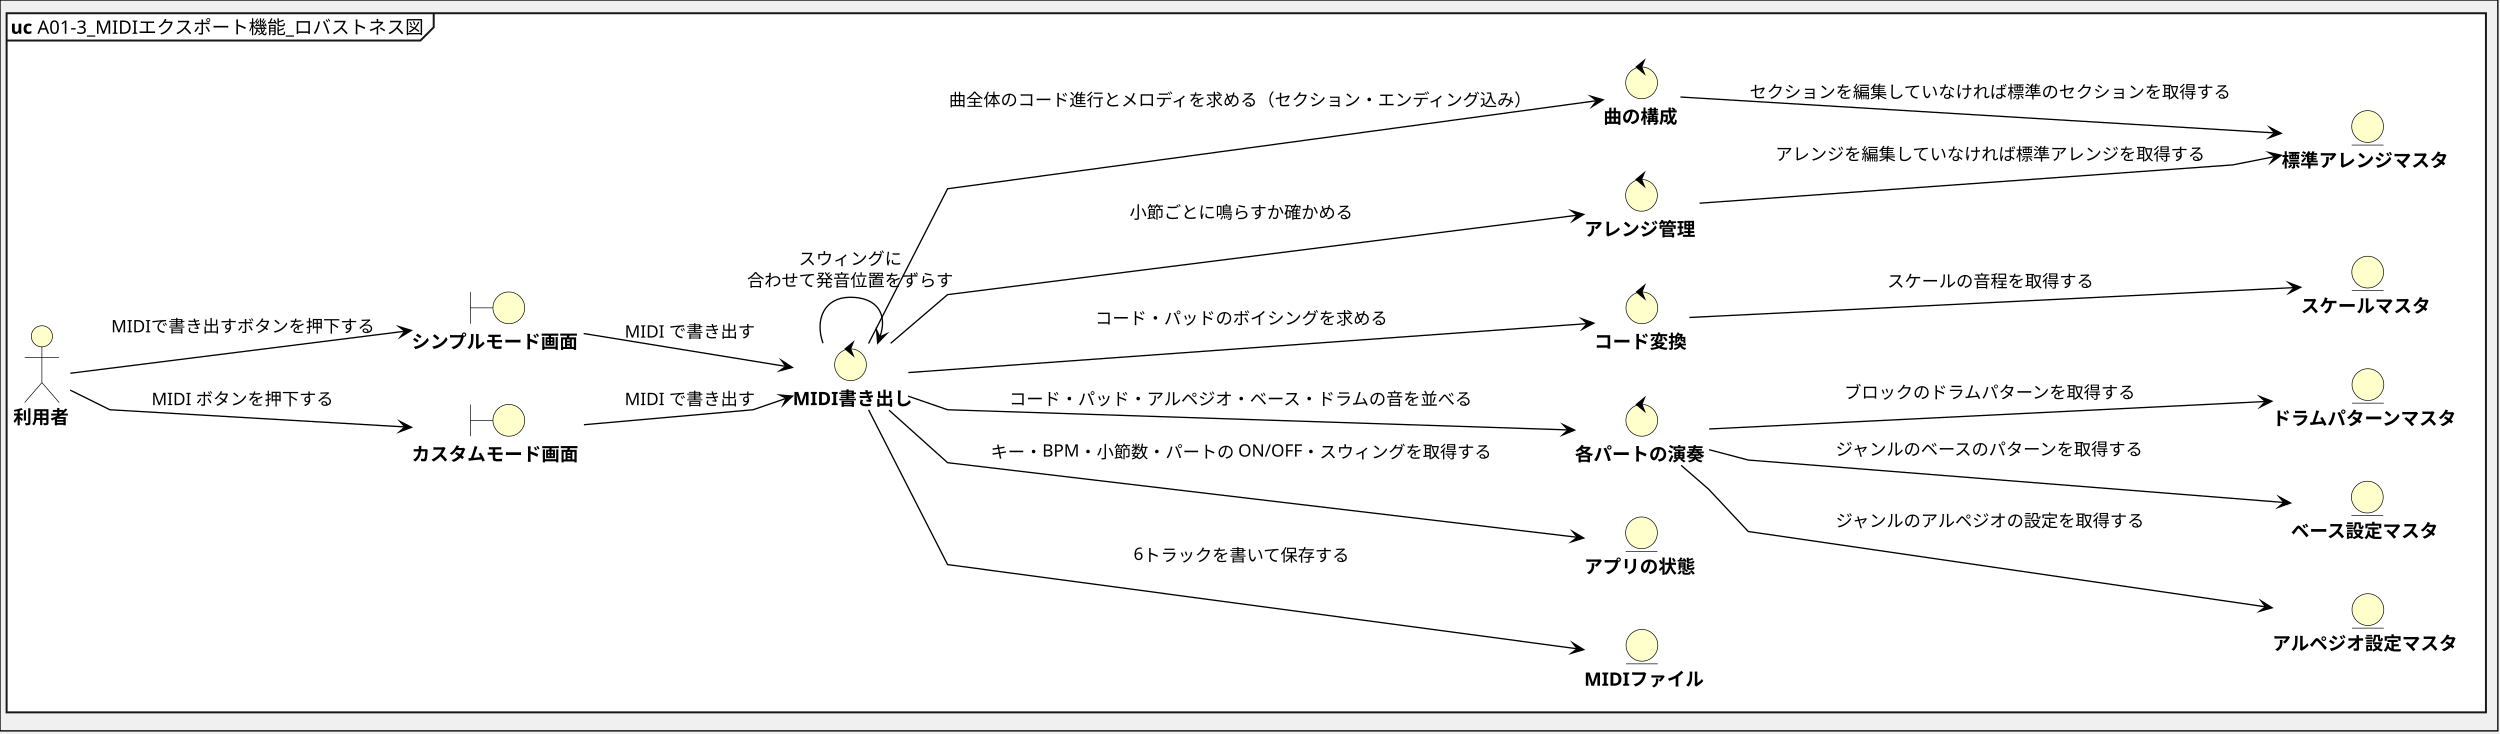
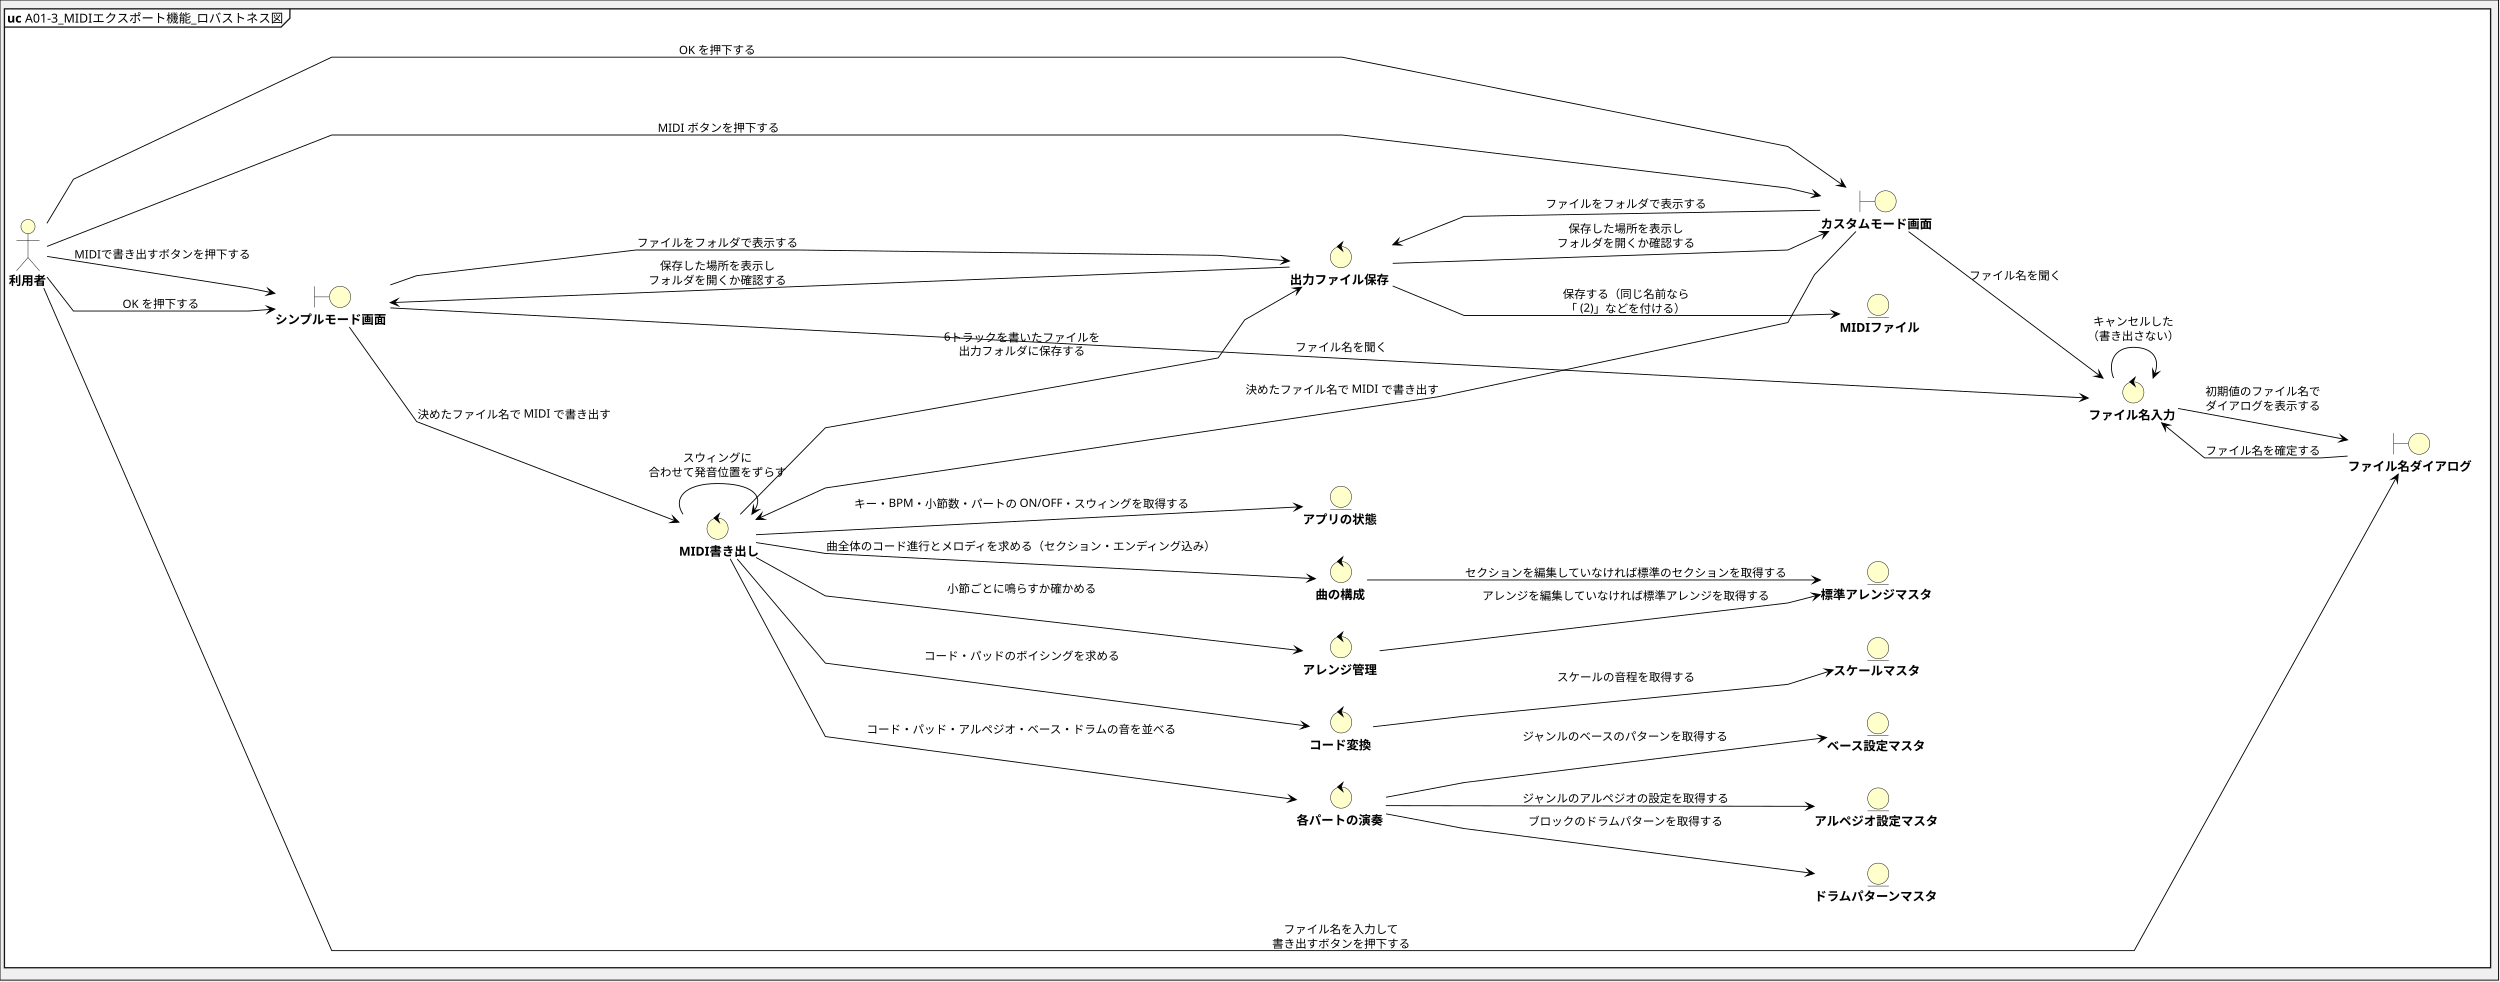
- <svg xmlns="http://www.w3.org/2000/svg" version="1.1" data-diagram-type="DESCRIPTION" style="width:1889px;height:554px;background:#FFFFFF;" width="1889px" height="554px" viewBox="0 0 1889 554" zoomAndPan="magnify" preserveAspectRatio="none" contentStyleType="text/css">
+ <svg xmlns="http://www.w3.org/2000/svg" version="1.1" data-diagram-type="DESCRIPTION" style="width:2826px;height:1109px;background:#FFFFFF;" width="2826px" height="1109px" viewBox="0 0 2826 1109" zoomAndPan="magnify" preserveAspectRatio="none" contentStyleType="text/css">
  <defs />
  <g font-family="sans-serif" lengthAdjust="spacing">
-     <rect x="0" y="0" width="1887.375" height="552.252" fill="none" style="stroke:#000;stroke-width:1;" />
-     <rect x="5" y="10" width="1873.375" height="528.252" fill="#FFF" style="stroke:#181818;stroke-width:1.5;" />
+     <rect x="0" y="0" width="2824.375" height="1107.922" fill="none" style="stroke:#000;stroke-width:1;" />
+     <rect x="5" y="10" width="2810.375" height="1083.922" fill="#FFF" style="stroke:#181818;stroke-width:1.5;" />
    <path d="M327.71,10 L327.71,20.609 L317.71,30.609 L5,30.609" style="stroke:#181818;stroke-width:1.5;" fill="none" />
    <text x="8" y="25.533" fill="#000" font-size="14" textLength="16.338" font-weight="700">uc</text>
    <text x="28.228" y="25.533" fill="#000" font-size="14" textLength="292.482">A01-3_MIDIエクスポート機能_ロバストネス図</text>
    <g class="entity" data-qualified-name="A1" id="ent0001" data-source-line="4">
-       <ellipse cx="31.656" cy="254.109" rx="8" ry="8" fill="#FFC" style="stroke:#000;stroke-width:0.5;" />
-       <path d="M31.656,262.109 L31.656,289.109 M18.656,270.109 L44.656,270.109 M31.656,289.109 L18.656,304.109 M31.656,289.109 L44.656,304.109" style="stroke:#000;stroke-width:0.5;" fill="none" />
-       <text x="10" y="320.143" fill="#000" font-size="14" textLength="43.313" font-weight="700">利用者</text>
+       <ellipse cx="31.656" cy="256.109" rx="8" ry="8" fill="#FFC" style="stroke:#000;stroke-width:0.5;" />
+       <path d="M31.656,264.109 L31.656,291.109 M18.656,272.109 L44.656,272.109 M31.656,291.109 L18.656,306.109 M31.656,291.109 L44.656,306.109" style="stroke:#000;stroke-width:0.5;" fill="none" />
+       <text x="10" y="322.143" fill="#000" font-size="14" textLength="43.313" font-weight="700">利用者</text>
    </g>
    <g class="entity" data-qualified-name="B1" id="ent0002" data-source-line="5">
-       <path d="M355.469,220.609 L355.469,244.609 M355.469,232.609 L372.469,232.609" style="stroke:#000;stroke-width:0.5;" fill="none" />
-       <ellipse cx="384.469" cy="232.609" rx="12" ry="12" fill="#FFC" style="stroke:#000;stroke-width:0.5;" />
-       <text x="311" y="263.143" fill="#000" font-size="14" textLength="129.938" font-weight="700">シンプルモード画面</text>
+       <path d="M355.469,323.609 L355.469,347.609 M355.469,335.609 L372.469,335.609" style="stroke:#000;stroke-width:0.5;" fill="none" />
+       <ellipse cx="384.469" cy="335.609" rx="12" ry="12" fill="#FFC" style="stroke:#000;stroke-width:0.5;" />
+       <text x="311" y="366.143" fill="#000" font-size="14" textLength="129.938" font-weight="700">シンプルモード画面</text>
    </g>
    <g class="entity" data-qualified-name="B2" id="ent0003" data-source-line="6">
-       <path d="M355.469,305.609 L355.469,329.609 M355.469,317.609 L372.469,317.609" style="stroke:#000;stroke-width:0.5;" fill="none" />
-       <ellipse cx="384.469" cy="317.609" rx="12" ry="12" fill="#FFC" style="stroke:#000;stroke-width:0.5;" />
-       <text x="311" y="348.143" fill="#000" font-size="14" textLength="129.938" font-weight="700">カスタムモード画面</text>
-     </g>
-     <g class="entity" data-qualified-name="C1" id="ent0004" data-source-line="7">
-       <ellipse cx="642.651" cy="275.609" rx="12" ry="12" fill="#FFC" style="stroke:#000;stroke-width:0.5;" />
-       <polygon points="638.651,263.609,644.651,258.609,642.651,263.609,644.651,268.609,638.651,263.609" fill="#000" style="stroke:#000;stroke-width:1;stroke-linejoin:miter;stroke-miterlimit:10;" />
-       <text x="599" y="306.143" fill="#000" font-size="14" textLength="87.302" font-weight="700">MIDI書き出し</text>
-     </g>
-     <g class="entity" data-qualified-name="C2" id="ent0005" data-source-line="8">
-       <ellipse cx="1240.375" cy="62.609" rx="12" ry="12" fill="#FFC" style="stroke:#000;stroke-width:0.5;" />
-       <polygon points="1236.375,50.609,1242.375,45.609,1240.375,50.609,1242.375,55.609,1236.375,50.609" fill="#000" style="stroke:#000;stroke-width:1;stroke-linejoin:miter;stroke-miterlimit:10;" />
-       <text x="1211.5" y="93.143" fill="#000" font-size="14" textLength="57.75" font-weight="700">曲の構成</text>
-     </g>
-     <g class="entity" data-qualified-name="C3" id="ent0006" data-source-line="9">
-       <ellipse cx="1240.313" cy="147.609" rx="12" ry="12" fill="#FFC" style="stroke:#000;stroke-width:0.5;" />
-       <polygon points="1236.313,135.609,1242.313,130.609,1240.313,135.609,1242.313,140.609,1236.313,135.609" fill="#000" style="stroke:#000;stroke-width:1;stroke-linejoin:miter;stroke-miterlimit:10;" />
-       <text x="1197" y="178.143" fill="#000" font-size="14" textLength="86.625" font-weight="700">アレンジ管理</text>
-     </g>
-     <g class="entity" data-qualified-name="C4" id="ent0007" data-source-line="10">
-       <ellipse cx="1240.594" cy="232.609" rx="12" ry="12" fill="#FFC" style="stroke:#000;stroke-width:0.5;" />
-       <polygon points="1236.594,220.609,1242.594,215.609,1240.594,220.609,1242.594,225.609,1236.594,220.609" fill="#000" style="stroke:#000;stroke-width:1;stroke-linejoin:miter;stroke-miterlimit:10;" />
-       <text x="1204.5" y="263.143" fill="#000" font-size="14" textLength="72.188" font-weight="700">コード変換</text>
-     </g>
-     <g class="entity" data-qualified-name="C5" id="ent0008" data-source-line="11">
-       <ellipse cx="1240.531" cy="317.609" rx="12" ry="12" fill="#FFC" style="stroke:#000;stroke-width:0.5;" />
-       <polygon points="1236.531,305.609,1242.531,300.609,1240.531,305.609,1242.531,310.609,1236.531,305.609" fill="#000" style="stroke:#000;stroke-width:1;stroke-linejoin:miter;stroke-miterlimit:10;" />
-       <text x="1190" y="348.143" fill="#000" font-size="14" textLength="101.063" font-weight="700">各パートの演奏</text>
-     </g>
-     <g class="entity" data-qualified-name="E1" id="ent0009" data-source-line="12">
-       <ellipse cx="1240.313" cy="402.609" rx="12" ry="12" fill="#FFC" style="stroke:#000;stroke-width:0.5;" />
-       <line x1="1228.313" y1="416.609" x2="1252.313" y2="416.609" style="stroke:#000;stroke-width:0.5;" />
-       <text x="1197" y="433.143" fill="#000" font-size="14" textLength="86.625" font-weight="700">アプリの状態</text>
-     </g>
-     <g class="entity" data-qualified-name="E2" id="ent0010" data-source-line="13">
-       <ellipse cx="1788.969" cy="95.609" rx="12" ry="12" fill="#FFC" style="stroke:#000;stroke-width:0.5;" />
-       <line x1="1776.969" y1="109.609" x2="1800.969" y2="109.609" style="stroke:#000;stroke-width:0.5;" />
-       <text x="1724" y="126.143" fill="#000" font-size="14" textLength="129.938" font-weight="700">標準アレンジマスタ</text>
-     </g>
-     <g class="entity" data-qualified-name="E3" id="ent0011" data-source-line="14">
-       <ellipse cx="1789.031" cy="205.609" rx="12" ry="12" fill="#FFC" style="stroke:#000;stroke-width:0.5;" />
-       <line x1="1777.031" y1="219.609" x2="1801.031" y2="219.609" style="stroke:#000;stroke-width:0.5;" />
-       <text x="1738.5" y="236.143" fill="#000" font-size="14" textLength="101.063" font-weight="700">スケールマスタ</text>
-     </g>
-     <g class="entity" data-qualified-name="E4" id="ent0012" data-source-line="15">
-       <ellipse cx="1789.188" cy="290.609" rx="12" ry="12" fill="#FFC" style="stroke:#000;stroke-width:0.5;" />
-       <line x1="1777.188" y1="304.609" x2="1801.188" y2="304.609" style="stroke:#000;stroke-width:0.5;" />
-       <text x="1717" y="321.143" fill="#000" font-size="14" textLength="144.375" font-weight="700">ドラムパターンマスタ</text>
-     </g>
-     <g class="entity" data-qualified-name="E5" id="ent0013" data-source-line="16">
-       <ellipse cx="1788.75" cy="375.609" rx="12" ry="12" fill="#FFC" style="stroke:#000;stroke-width:0.5;" />
-       <line x1="1776.75" y1="389.609" x2="1800.75" y2="389.609" style="stroke:#000;stroke-width:0.5;" />
-       <text x="1731" y="406.143" fill="#000" font-size="14" textLength="115.5" font-weight="700">ベース設定マスタ</text>
-     </g>
-     <g class="entity" data-qualified-name="E6" id="ent0014" data-source-line="17">
-       <ellipse cx="1789.188" cy="460.609" rx="12" ry="12" fill="#FFC" style="stroke:#000;stroke-width:0.5;" />
-       <line x1="1777.188" y1="474.609" x2="1801.188" y2="474.609" style="stroke:#000;stroke-width:0.5;" />
-       <text x="1717" y="491.143" fill="#000" font-size="14" textLength="144.375" font-weight="700">アルペジオ設定マスタ</text>
-     </g>
-     <g class="entity" data-qualified-name="E7" id="ent0015" data-source-line="18">
-       <ellipse cx="1240.651" cy="487.609" rx="12" ry="12" fill="#FFC" style="stroke:#000;stroke-width:0.5;" />
-       <line x1="1228.651" y1="501.609" x2="1252.651" y2="501.609" style="stroke:#000;stroke-width:0.5;" />
-       <text x="1197" y="518.143" fill="#000" font-size="14" textLength="87.302" font-weight="700">MIDIファイル</text>
-     </g>
-     <g class="link" data-entity-1="ent0001" data-entity-2="ent0002" id="lnk16" data-source-line="20" data-link-type="dependency">
-       <path d="M53.15,282.019 C103.12,275.739 227.249,260.162 305.919,250.282" style="stroke:#000;stroke-width:1;" fill="none" id="A1-to-B1" />
-       <polygon points="310.88,249.659,301.452,246.812,305.919,250.282,302.449,254.75,310.88,249.659" fill="#000" style="stroke:#000;stroke-width:1;stroke-linejoin:miter;stroke-miterlimit:10;" />
-       <text x="84" y="251.104" fill="#000" font-size="13" textLength="196.441">MIDIで書き出すボタンを押下する</text>
-     </g>
-     <g class="link" data-entity-1="ent0001" data-entity-2="ent0003" id="lnk17" data-source-line="21" data-link-type="dependency">
-       <path d="M53.04,294.779 C67.02,301.699 83,309.609 83,309.609 C83,309.609 219.968,317.589 305.928,322.589" style="stroke:#000;stroke-width:1;" fill="none" id="A1-to-B2" />
-       <polygon points="310.92,322.879,302.167,318.364,305.928,322.589,301.703,326.35,310.92,322.879" fill="#000" style="stroke:#000;stroke-width:1;stroke-linejoin:miter;stroke-miterlimit:10;" />
-       <text x="114.5" y="306.104" fill="#000" font-size="13" textLength="135.053">MIDI ボタンを押下する</text>
-     </g>
-     <g class="link" data-entity-1="ent0002" data-entity-2="ent0004" id="lnk18" data-source-line="22" data-link-type="dependency">
-       <path d="M441.03,252.019 C489.95,259.969 551.095,269.918 593.775,276.848" style="stroke:#000;stroke-width:1;" fill="none" id="B1-to-C1" />
-       <polygon points="598.71,277.649,590.467,272.259,593.775,276.848,589.185,280.155,598.71,277.649" fill="#000" style="stroke:#000;stroke-width:1;stroke-linejoin:miter;stroke-miterlimit:10;" />
-       <text x="472" y="255.104" fill="#000" font-size="13" textLength="96.053">MIDI で書き出す</text>
-     </g>
-     <g class="link" data-entity-1="ent0003" data-entity-2="ent0004" id="lnk19" data-source-line="23" data-link-type="dependency">
-       <path d="M441.2,320.929 C497.02,315.979 569,309.609 569,309.609 C569,309.609 578.403,306.369 594.183,300.929" style="stroke:#000;stroke-width:1;" fill="none" id="B2-to-C1" />
-       <polygon points="598.91,299.299,589.098,298.451,594.183,300.929,591.705,306.014,598.91,299.299" fill="#000" style="stroke:#000;stroke-width:1;stroke-linejoin:miter;stroke-miterlimit:10;" />
-       <text x="472" y="306.104" fill="#000" font-size="13" textLength="96.053">MIDI で書き出す</text>
-     </g>
-     <g class="link" data-entity-1="ent0004" data-entity-2="ent0009" id="lnk20" data-source-line="24" data-link-type="dependency">
-       <path d="M671.74,309.929 C692.09,328.179 716,349.609 716,349.609 C716,349.609 1066.665,391.141 1191.695,405.951" style="stroke:#000;stroke-width:1;" fill="none" id="C1-to-E1" />
-       <polygon points="1196.66,406.539,1188.193,401.508,1191.695,405.951,1187.252,409.453,1196.66,406.539" fill="#000" style="stroke:#000;stroke-width:1;stroke-linejoin:miter;stroke-miterlimit:10;" />
-       <text x="748.5" y="346.104" fill="#000" font-size="13" textLength="379.888">キー・BPM・小節数・パートの ON/OFF・スウィングを取得する</text>
-     </g>
-     <g class="link" data-entity-1="ent0004" data-entity-2="ent0005" id="lnk21" data-source-line="25" data-link-type="dependency">
-       <path d="M656.29,259.549 C677.11,218.779 716,142.609 716,142.609 C716,142.609 1097.665,90.841 1206.395,76.101" style="stroke:#000;stroke-width:1;" fill="none" id="C1-to-C2" />
-       <polygon points="1211.35,75.429,1201.894,72.675,1206.395,76.101,1202.969,80.602,1211.35,75.429" fill="#000" style="stroke:#000;stroke-width:1;stroke-linejoin:miter;stroke-miterlimit:10;" />
-       <text x="717" y="80.104" fill="#000" font-size="13" textLength="442">曲全体のコード進行とメロディを求める（セクション・エンディング込み）</text>
-     </g>
-     <g class="link" data-entity-1="ent0005" data-entity-2="ent0010" id="lnk22" data-source-line="26" data-link-type="dependency">
-       <path d="M1269.73,73.309 C1353.88,78.399 1599.529,93.228 1718.699,100.428" style="stroke:#000;stroke-width:1;" fill="none" id="C2-to-E2" />
-       <polygon points="1723.69,100.729,1714.948,96.194,1718.699,100.428,1714.465,104.179,1723.69,100.729" fill="#000" style="stroke:#000;stroke-width:1;stroke-linejoin:miter;stroke-miterlimit:10;" />
-       <text x="1322" y="74.104" fill="#000" font-size="13" textLength="364">セクションを編集していなければ標準のセクションを取得する</text>
-     </g>
-     <g class="link" data-entity-1="ent0004" data-entity-2="ent0006" id="lnk23" data-source-line="27" data-link-type="dependency">
-       <path d="M672.99,259.389 C693.06,242.229 716,222.609 716,222.609 C716,222.609 1066.669,178.395 1191.699,162.635" style="stroke:#000;stroke-width:1;" fill="none" id="C1-to-C3" />
-       <polygon points="1196.66,162.009,1187.23,159.166,1191.699,162.635,1188.231,167.104,1196.66,162.009" fill="#000" style="stroke:#000;stroke-width:1;stroke-linejoin:miter;stroke-miterlimit:10;" />
-       <text x="853.5" y="165.104" fill="#000" font-size="13" textLength="169">小節ごとに鳴らすか確かめる</text>
-     </g>
-     <g class="link" data-entity-1="ent0006" data-entity-2="ent0010" id="lnk24" data-source-line="28" data-link-type="dependency">
-       <path d="M1284.22,153.539 C1395.72,145.529 1687,124.609 1687,124.609 C1687,124.609 1698.925,122.252 1718.845,118.302" style="stroke:#000;stroke-width:1;" fill="none" id="C3-to-E2" />
-       <polygon points="1723.75,117.329,1714.144,115.156,1718.845,118.302,1715.7,123.004,1723.75,117.329" fill="#000" style="stroke:#000;stroke-width:1;stroke-linejoin:miter;stroke-miterlimit:10;" />
-       <text x="1341.5" y="121.104" fill="#000" font-size="13" textLength="325">アレンジを編集していなければ標準アレンジを取得する</text>
-     </g>
-     <g class="link" data-entity-1="ent0004" data-entity-2="ent0007" id="lnk25" data-source-line="29" data-link-type="dependency">
-       <path d="M686.36,281.519 C798.86,273.399 1096.023,251.959 1199.323,244.509" style="stroke:#000;stroke-width:1;" fill="none" id="C1-to-C4" />
-       <polygon points="1204.31,244.149,1195.046,240.807,1199.323,244.509,1195.621,248.786,1204.31,244.149" fill="#000" style="stroke:#000;stroke-width:1;stroke-linejoin:miter;stroke-miterlimit:10;" />
-       <text x="827.5" y="245.104" fill="#000" font-size="13" textLength="221">コード・パッドのボイシングを求める</text>
-     </g>
-     <g class="link" data-entity-1="ent0007" data-entity-2="ent0011" id="lnk26" data-source-line="30" data-link-type="dependency">
-       <path d="M1276.52,239.879 C1370.63,235.229 1624.286,222.696 1733.406,217.306" style="stroke:#000;stroke-width:1;" fill="none" id="C4-to-E3" />
-       <polygon points="1738.4,217.059,1729.214,213.508,1733.406,217.306,1729.608,221.499,1738.4,217.059" fill="#000" style="stroke:#000;stroke-width:1;stroke-linejoin:miter;stroke-miterlimit:10;" />
-       <text x="1426" y="217.104" fill="#000" font-size="13" textLength="156">スケールの音程を取得する</text>
-     </g>
-     <g class="link" data-entity-1="ent0004" data-entity-2="ent0008" id="lnk27" data-source-line="31" data-link-type="dependency">
-       <path d="M686.09,299.299 C701.87,304.739 716,309.609 716,309.609 C716,309.609 1054.103,320.587 1184.783,324.837" style="stroke:#000;stroke-width:1;" fill="none" id="C1-to-C5" />
-       <polygon points="1189.78,324.999,1180.915,320.709,1184.783,324.837,1180.655,328.705,1189.78,324.999" fill="#000" style="stroke:#000;stroke-width:1;stroke-linejoin:miter;stroke-miterlimit:10;" />
-       <text x="762.5" y="306.104" fill="#000" font-size="13" textLength="351">コード・パッド・アルペジオ・ベース・ドラムの音を並べる</text>
-     </g>
-     <g class="link" data-entity-1="ent0008" data-entity-2="ent0012" id="lnk28" data-source-line="32" data-link-type="dependency">
-       <path d="M1291.45,324.139 C1388.81,319.329 1599.266,308.936 1711.646,303.386" style="stroke:#000;stroke-width:1;" fill="none" id="C5-to-E4" />
-       <polygon points="1716.64,303.139,1707.454,299.588,1711.646,303.386,1707.848,307.578,1716.64,303.139" fill="#000" style="stroke:#000;stroke-width:1;stroke-linejoin:miter;stroke-miterlimit:10;" />
-       <text x="1393.5" y="301.104" fill="#000" font-size="13" textLength="221">ブロックのドラムパターンを取得する</text>
-     </g>
-     <g class="link" data-entity-1="ent0008" data-entity-2="ent0013" id="lnk29" data-source-line="33" data-link-type="dependency">
-       <path d="M1291.4,339.789 C1307.37,344.009 1321,347.609 1321,347.609 C1321,347.609 1601.046,369.794 1725.756,379.674" style="stroke:#000;stroke-width:1;" fill="none" id="C5-to-E5" />
-       <polygon points="1730.74,380.069,1722.084,375.371,1725.756,379.674,1721.452,383.346,1730.74,380.069" fill="#000" style="stroke:#000;stroke-width:1;stroke-linejoin:miter;stroke-miterlimit:10;" />
-       <text x="1387" y="344.104" fill="#000" font-size="13" textLength="234">ジャンルのベースのパターンを取得する</text>
-     </g>
-     <g class="link" data-entity-1="ent0008" data-entity-2="ent0014" id="lnk30" data-source-line="34" data-link-type="dependency">
-       <path d="M1270.29,351.619 C1281.18,361.079 1291,369.609 1291,369.609 C1291,369.609 1321,401.609 1321,401.609 C1321,401.609 1581.142,439.489 1711.872,458.529" style="stroke:#000;stroke-width:1;" fill="none" id="C5-to-E6" />
-       <polygon points="1716.82,459.249,1708.49,453.994,1711.872,458.529,1707.337,461.911,1716.82,459.249" fill="#000" style="stroke:#000;stroke-width:1;stroke-linejoin:miter;stroke-miterlimit:10;" />
-       <text x="1387" y="398.104" fill="#000" font-size="13" textLength="234">ジャンルのアルペジオの設定を取得する</text>
-     </g>
-     <g class="link" data-entity-1="ent0004" data-entity-2="ent0004" id="lnk31" data-source-line="35" data-link-type="dependency">
-       <path d="M621.86,259.329 C615.6,241.839 622.48,224.609 642.5,224.609 C662.52,224.609 671.085,237.132 664.825,254.622" style="stroke:#000;stroke-width:1;" fill="none" id="C1-to-C1" />
-       <polygon points="663.14,259.329,669.939,252.204,664.825,254.622,662.407,249.508,663.14,259.329" fill="#000" style="stroke:#000;stroke-width:1;stroke-linejoin:miter;stroke-miterlimit:10;" />
-       <text x="603.5" y="200.104" fill="#000" font-size="13" textLength="78">スウィングに</text>
-       <text x="564.5" y="216.456" fill="#000" font-size="13" textLength="156">合わせて発音位置をずらす</text>
-     </g>
-     <g class="link" data-entity-1="ent0004" data-entity-2="ent0015" id="lnk32" data-source-line="36" data-link-type="dependency">
-       <path d="M656.29,309.669 C677.11,350.439 716,426.609 716,426.609 C716,426.609 1066.674,473.497 1191.704,490.217" style="stroke:#000;stroke-width:1;" fill="none" id="C1-to-E7" />
-       <polygon points="1196.66,490.879,1188.27,485.722,1191.704,490.217,1187.209,493.651,1196.66,490.879" fill="#000" style="stroke:#000;stroke-width:1;stroke-linejoin:miter;stroke-miterlimit:10;" />
-       <text x="856.5" y="423.104" fill="#000" font-size="13" textLength="163.23">6トラックを書いて保存する</text>
+       <path d="M2102.469,215.609 L2102.469,239.609 M2102.469,227.609 L2119.469,227.609" style="stroke:#000;stroke-width:0.5;" fill="none" />
+       <ellipse cx="2131.469" cy="227.609" rx="12" ry="12" fill="#FFC" style="stroke:#000;stroke-width:0.5;" />
+       <text x="2058" y="258.143" fill="#000" font-size="14" textLength="129.938" font-weight="700">カスタムモード画面</text>
+     </g>
+     <g class="entity" data-qualified-name="B3" id="ent0004" data-source-line="7">
+       <path d="M2705.688,489.609 L2705.688,513.609 M2705.688,501.609 L2722.688,501.609" style="stroke:#000;stroke-width:0.5;" fill="none" />
+       <ellipse cx="2734.688" cy="501.609" rx="12" ry="12" fill="#FFC" style="stroke:#000;stroke-width:0.5;" />
+       <text x="2654" y="532.143" fill="#000" font-size="14" textLength="144.375" font-weight="700">ファイル名ダイアログ</text>
+     </g>
+     <g class="entity" data-qualified-name="C6" id="ent0005" data-source-line="8">
+       <ellipse cx="2411.531" cy="443.609" rx="12" ry="12" fill="#FFC" style="stroke:#000;stroke-width:0.5;" />
+       <polygon points="2407.531,431.609,2413.531,426.609,2411.531,431.609,2413.531,436.609,2407.531,431.609" fill="#000" style="stroke:#000;stroke-width:1;stroke-linejoin:miter;stroke-miterlimit:10;" />
+       <text x="2361" y="474.143" fill="#000" font-size="14" textLength="101.063" font-weight="700">ファイル名入力</text>
+     </g>
+     <g class="entity" data-qualified-name="C1" id="ent0006" data-source-line="9">
+       <ellipse cx="811.151" cy="597.609" rx="12" ry="12" fill="#FFC" style="stroke:#000;stroke-width:0.5;" />
+       <polygon points="807.151,585.609,813.151,580.609,811.151,585.609,813.151,590.609,807.151,585.609" fill="#000" style="stroke:#000;stroke-width:1;stroke-linejoin:miter;stroke-miterlimit:10;" />
+       <text x="767.5" y="628.143" fill="#000" font-size="14" textLength="87.302" font-weight="700">MIDI書き出し</text>
+     </g>
+     <g class="entity" data-qualified-name="C2" id="ent0007" data-source-line="10">
+       <ellipse cx="1515.875" cy="646.609" rx="12" ry="12" fill="#FFC" style="stroke:#000;stroke-width:0.5;" />
+       <polygon points="1511.875,634.609,1517.875,629.609,1515.875,634.609,1517.875,639.609,1511.875,634.609" fill="#000" style="stroke:#000;stroke-width:1;stroke-linejoin:miter;stroke-miterlimit:10;" />
+       <text x="1487" y="677.143" fill="#000" font-size="14" textLength="57.75" font-weight="700">曲の構成</text>
+     </g>
+     <g class="entity" data-qualified-name="C3" id="ent0008" data-source-line="11">
+       <ellipse cx="1515.813" cy="731.609" rx="12" ry="12" fill="#FFC" style="stroke:#000;stroke-width:0.5;" />
+       <polygon points="1511.813,719.609,1517.813,714.609,1515.813,719.609,1517.813,724.609,1511.813,719.609" fill="#000" style="stroke:#000;stroke-width:1;stroke-linejoin:miter;stroke-miterlimit:10;" />
+       <text x="1472.5" y="762.143" fill="#000" font-size="14" textLength="86.625" font-weight="700">アレンジ管理</text>
+     </g>
+     <g class="entity" data-qualified-name="C4" id="ent0009" data-source-line="12">
+       <ellipse cx="1516.094" cy="816.609" rx="12" ry="12" fill="#FFC" style="stroke:#000;stroke-width:0.5;" />
+       <polygon points="1512.094,804.609,1518.094,799.609,1516.094,804.609,1518.094,809.609,1512.094,804.609" fill="#000" style="stroke:#000;stroke-width:1;stroke-linejoin:miter;stroke-miterlimit:10;" />
+       <text x="1480" y="847.143" fill="#000" font-size="14" textLength="72.188" font-weight="700">コード変換</text>
+     </g>
+     <g class="entity" data-qualified-name="C5" id="ent0010" data-source-line="13">
+       <ellipse cx="1516.031" cy="901.609" rx="12" ry="12" fill="#FFC" style="stroke:#000;stroke-width:0.5;" />
+       <polygon points="1512.031,889.609,1518.031,884.609,1516.031,889.609,1518.031,894.609,1512.031,889.609" fill="#000" style="stroke:#000;stroke-width:1;stroke-linejoin:miter;stroke-miterlimit:10;" />
+       <text x="1465.5" y="932.143" fill="#000" font-size="14" textLength="101.063" font-weight="700">各パートの演奏</text>
+     </g>
+     <g class="entity" data-qualified-name="C7" id="ent0011" data-source-line="14">
+       <ellipse cx="1515.75" cy="290.609" rx="12" ry="12" fill="#FFC" style="stroke:#000;stroke-width:0.5;" />
+       <polygon points="1511.75,278.609,1517.75,273.609,1515.75,278.609,1517.75,283.609,1511.75,278.609" fill="#000" style="stroke:#000;stroke-width:1;stroke-linejoin:miter;stroke-miterlimit:10;" />
+       <text x="1458" y="321.143" fill="#000" font-size="14" textLength="115.5" font-weight="700">出力ファイル保存</text>
+     </g>
+     <g class="entity" data-qualified-name="E1" id="ent0012" data-source-line="15">
+       <ellipse cx="1515.813" cy="561.609" rx="12" ry="12" fill="#FFC" style="stroke:#000;stroke-width:0.5;" />
+       <line x1="1503.813" y1="575.609" x2="1527.813" y2="575.609" style="stroke:#000;stroke-width:0.5;" />
+       <text x="1472.5" y="592.143" fill="#000" font-size="14" textLength="86.625" font-weight="700">アプリの状態</text>
+     </g>
+     <g class="entity" data-qualified-name="E2" id="ent0013" data-source-line="16">
+       <ellipse cx="2122.969" cy="646.609" rx="12" ry="12" fill="#FFC" style="stroke:#000;stroke-width:0.5;" />
+       <line x1="2110.969" y1="660.609" x2="2134.969" y2="660.609" style="stroke:#000;stroke-width:0.5;" />
+       <text x="2058" y="677.143" fill="#000" font-size="14" textLength="129.938" font-weight="700">標準アレンジマスタ</text>
+     </g>
+     <g class="entity" data-qualified-name="E3" id="ent0014" data-source-line="17">
+       <ellipse cx="2123.031" cy="732.609" rx="12" ry="12" fill="#FFC" style="stroke:#000;stroke-width:0.5;" />
+       <line x1="2111.031" y1="746.609" x2="2135.031" y2="746.609" style="stroke:#000;stroke-width:0.5;" />
+       <text x="2072.5" y="763.143" fill="#000" font-size="14" textLength="101.063" font-weight="700">スケールマスタ</text>
+     </g>
+     <g class="entity" data-qualified-name="E4" id="ent0015" data-source-line="18">
+       <ellipse cx="2123.188" cy="987.609" rx="12" ry="12" fill="#FFC" style="stroke:#000;stroke-width:0.5;" />
+       <line x1="2111.188" y1="1001.609" x2="2135.188" y2="1001.609" style="stroke:#000;stroke-width:0.5;" />
+       <text x="2051" y="1018.143" fill="#000" font-size="14" textLength="144.375" font-weight="700">ドラムパターンマスタ</text>
+     </g>
+     <g class="entity" data-qualified-name="E5" id="ent0016" data-source-line="19">
+       <ellipse cx="2122.75" cy="817.609" rx="12" ry="12" fill="#FFC" style="stroke:#000;stroke-width:0.5;" />
+       <line x1="2110.75" y1="831.609" x2="2134.75" y2="831.609" style="stroke:#000;stroke-width:0.5;" />
+       <text x="2065" y="848.143" fill="#000" font-size="14" textLength="115.5" font-weight="700">ベース設定マスタ</text>
+     </g>
+     <g class="entity" data-qualified-name="E6" id="ent0017" data-source-line="20">
+       <ellipse cx="2123.188" cy="902.609" rx="12" ry="12" fill="#FFC" style="stroke:#000;stroke-width:0.5;" />
+       <line x1="2111.188" y1="916.609" x2="2135.188" y2="916.609" style="stroke:#000;stroke-width:0.5;" />
+       <text x="2051" y="933.143" fill="#000" font-size="14" textLength="144.375" font-weight="700">アルペジオ設定マスタ</text>
+     </g>
+     <g class="entity" data-qualified-name="E7" id="ent0018" data-source-line="21">
+       <ellipse cx="2123.151" cy="344.609" rx="12" ry="12" fill="#FFC" style="stroke:#000;stroke-width:0.5;" />
+       <line x1="2111.151" y1="358.609" x2="2135.151" y2="358.609" style="stroke:#000;stroke-width:0.5;" />
+       <text x="2079.5" y="375.143" fill="#000" font-size="14" textLength="87.302" font-weight="700">MIDIファイル</text>
+     </g>
+     <g class="link" data-entity-1="ent0001" data-entity-2="ent0002" id="lnk19" data-source-line="23" data-link-type="dependency">
+       <path d="M53.26,289.869 C112.98,299.239 281,325.609 281,325.609 C281,325.609 289.319,327.289 305.839,330.629" style="stroke:#000;stroke-width:1;" fill="none" id="A1-to-B1" />
+       <polygon points="310.74,331.619,302.711,325.915,305.839,330.629,301.126,333.757,310.74,331.619" fill="#000" style="stroke:#000;stroke-width:1;stroke-linejoin:miter;stroke-miterlimit:10;" />
+       <text x="84" y="292.104" fill="#000" font-size="13" textLength="196.441">MIDIで書き出すボタンを押下する</text>
+     </g>
+     <g class="link" data-entity-1="ent0001" data-entity-2="ent0002" id="lnk45" data-source-line="49" data-link-type="dependency">
+       <path d="M53.04,313.049 C67.02,331.039 83,351.609 83,351.609 C83,351.609 281,351.609 281,351.609 C281,351.609 289.234,351.001 305.754,349.771" style="stroke:#000;stroke-width:1;" fill="none" id="A1-to-B1-1" />
+       <polygon points="310.74,349.399,301.468,346.079,305.754,349.771,302.062,354.057,310.74,349.399" fill="#000" style="stroke:#000;stroke-width:1;stroke-linejoin:miter;stroke-miterlimit:10;" />
+       <text x="138.5" y="348.104" fill="#000" font-size="13" textLength="87.395">OK を押下する</text>
+     </g>
+     <g class="link" data-entity-1="ent0001" data-entity-2="ent0003" id="lnk20" data-source-line="24" data-link-type="dependency">
+       <path d="M53.15,278.529 C127.2,249.559 375,152.609 375,152.609 C375,152.609 375,152.609 1517,152.609 C1517,152.609 2021,212.609 2021,212.609 C2021,212.609 2032.965,215.454 2052.885,220.184" style="stroke:#000;stroke-width:1;" fill="none" id="A1-to-B2" />
+       <polygon points="2057.75,221.339,2049.918,215.368,2052.885,220.184,2048.069,223.152,2057.75,221.339" fill="#000" style="stroke:#000;stroke-width:1;stroke-linejoin:miter;stroke-miterlimit:10;" />
+       <text x="743.5" y="149.104" fill="#000" font-size="13" textLength="135.053">MIDI ボタンを押下する</text>
+     </g>
+     <g class="link" data-entity-1="ent0001" data-entity-2="ent0003" id="lnk46" data-source-line="50" data-link-type="dependency">
+       <path d="M53.04,252.439 C67.02,229.189 83,202.609 83,202.609 C83,202.609 375,64.609 375,64.609 C375,64.609 375,64.609 1517,64.609 C1517,64.609 2021,165.609 2021,165.609 C2021,165.609 2053.219,188.264 2082.299,208.704" style="stroke:#000;stroke-width:1;" fill="none" id="A1-to-B2-1" />
+       <polygon points="2086.39,211.579,2081.327,203.131,2082.299,208.704,2076.727,209.676,2086.39,211.579" fill="#000" style="stroke:#000;stroke-width:1;stroke-linejoin:miter;stroke-miterlimit:10;" />
+       <text x="767.5" y="61.104" fill="#000" font-size="13" textLength="87.395">OK を押下する</text>
+     </g>
+     <g class="link" data-entity-1="ent0002" data-entity-2="ent0005" id="lnk21" data-source-line="25" data-link-type="dependency">
+       <path d="M441.26,348.029 C457.78,348.909 471,349.609 471,349.609 C471,349.609 2052.037,433.574 2355.617,449.694" style="stroke:#000;stroke-width:1;" fill="none" id="B1-to-C6" />
+       <polygon points="2360.61,449.959,2351.835,445.488,2355.617,449.694,2351.411,453.477,2360.61,449.959" fill="#000" style="stroke:#000;stroke-width:1;stroke-linejoin:miter;stroke-miterlimit:10;" />
+       <text x="1464" y="397.104" fill="#000" font-size="13" textLength="104">ファイル名を聞く</text>
+     </g>
+     <g class="link" data-entity-1="ent0003" data-entity-2="ent0005" id="lnk22" data-source-line="26" data-link-type="dependency">
+       <path d="M2157.43,261.809 C2212.63,303.429 2318.228,383.039 2373.298,424.559" style="stroke:#000;stroke-width:1;" fill="none" id="B2-to-C6" />
+       <polygon points="2377.29,427.569,2372.512,418.957,2373.298,424.559,2367.696,425.345,2377.29,427.569" fill="#000" style="stroke:#000;stroke-width:1;stroke-linejoin:miter;stroke-miterlimit:10;" />
+       <text x="2226" y="316.104" fill="#000" font-size="13" textLength="104">ファイル名を聞く</text>
+     </g>
+     <g class="link" data-entity-1="ent0005" data-entity-2="ent0004" id="lnk23" data-source-line="27" data-link-type="dependency">
+       <path d="M2462.09,461.749 C2524.6,473.279 2624,491.609 2624,491.609 C2624,491.609 2632.126,493.134 2648.846,496.284" style="stroke:#000;stroke-width:1;" fill="none" id="C6-to-B3" />
+       <polygon points="2653.76,497.209,2645.656,491.612,2648.846,496.284,2644.175,499.474,2653.76,497.209" fill="#000" style="stroke:#000;stroke-width:1;stroke-linejoin:miter;stroke-miterlimit:10;" />
+       <text x="2493" y="447.104" fill="#000" font-size="13" textLength="130">初期値のファイル名で</text>
+       <text x="2493" y="463.456" fill="#000" font-size="13" textLength="130">ダイアログを表示する</text>
+     </g>
+     <g class="link" data-entity-1="ent0004" data-entity-2="ent0005" id="lnk25" data-source-line="29" data-link-type="dependency">
+       <path d="M2653.76,515.549 C2637.04,516.709 2624,517.609 2624,517.609 C2624,517.609 2492,517.609 2492,517.609 C2492,517.609 2469.661,499.343 2447.331,481.093" style="stroke:#000;stroke-width:1;" fill="none" id="B3-to-C6" />
+       <polygon points="2443.46,477.929,2447.897,486.722,2447.331,481.093,2452.96,480.528,2443.46,477.929" fill="#000" style="stroke:#000;stroke-width:1;stroke-linejoin:miter;stroke-miterlimit:10;" />
+       <text x="2493" y="514.104" fill="#000" font-size="13" textLength="130">ファイル名を確定する</text>
+     </g>
+     <g class="link" data-entity-1="ent0001" data-entity-2="ent0004" id="lnk24" data-source-line="28" data-link-type="dependency">
+       <path d="M49.48,325.689 C118.59,484.689 375,1074.609 375,1074.609 C375,1074.609 375,1074.609 2412.5,1074.609 C2412.5,1074.609 2647.737,650.053 2708.547,540.313" style="stroke:#000;stroke-width:1;" fill="none" id="A1-to-B3" />
+       <polygon points="2710.97,535.939,2703.109,541.873,2708.547,540.313,2710.107,545.75,2710.97,535.939" fill="#000" style="stroke:#000;stroke-width:1;stroke-linejoin:miter;stroke-miterlimit:10;" />
+       <text x="1451" y="1055.104" fill="#000" font-size="13" textLength="130">ファイル名を入力して</text>
+       <text x="1438" y="1071.456" fill="#000" font-size="13" textLength="156">書き出すボタンを押下する</text>
+     </g>
+     <g class="link" data-entity-1="ent0005" data-entity-2="ent0005" id="lnk26" data-source-line="30" data-link-type="dependency">
+       <path d="M2389.17,427.329 C2382.4,409.839 2389.84,392.609 2411.5,392.609 C2433.16,392.609 2442.405,405.177 2435.635,422.667" style="stroke:#000;stroke-width:1;" fill="none" id="C6-to-C6" />
+       <polygon points="2433.83,427.329,2440.809,420.38,2435.635,422.667,2433.349,417.492,2433.83,427.329" fill="#000" style="stroke:#000;stroke-width:1;stroke-linejoin:miter;stroke-miterlimit:10;" />
+       <text x="2366" y="368.104" fill="#000" font-size="13" textLength="91">キャンセルした</text>
+       <text x="2359.5" y="384.456" fill="#000" font-size="13" textLength="104">（書き出さない）</text>
+     </g>
+     <g class="link" data-entity-1="ent0002" data-entity-2="ent0006" id="lnk27" data-source-line="31" data-link-type="dependency">
+       <path d="M394.9,369.749 C422.18,408.049 471,476.609 471,476.609 C471,476.609 671.692,553.569 762.742,588.489" style="stroke:#000;stroke-width:1;" fill="none" id="B1-to-C1" />
+       <polygon points="767.41,590.279,760.439,583.322,762.742,588.489,757.574,590.791,767.41,590.279" fill="#000" style="stroke:#000;stroke-width:1;stroke-linejoin:miter;stroke-miterlimit:10;" />
+       <text x="472" y="473.104" fill="#000" font-size="13" textLength="216.665">決めたファイル名で MIDI で書き出す</text>
+     </g>
+     <g class="link" data-entity-1="ent0003" data-entity-2="ent0006" id="lnk28" data-source-line="32" data-link-type="dependency">
+       <path d="M2097.96,261.659 C2077.36,283.129 2051,310.609 2051,310.609 C2051,310.609 2021,364.609 2021,364.609 C2021,364.609 1625,448.609 1625,448.609 C1625,448.609 933,551.609 933,551.609 C933,551.609 894.052,569.31 859.212,585.15" style="stroke:#000;stroke-width:1;" fill="none" id="B2-to-C1" />
+       <polygon points="854.66,587.219,864.509,587.136,859.212,585.15,861.197,579.853,854.66,587.219" fill="#000" style="stroke:#000;stroke-width:1;stroke-linejoin:miter;stroke-miterlimit:10;" />
+       <text x="1408" y="445.104" fill="#000" font-size="13" textLength="216.665">決めたファイル名で MIDI で書き出す</text>
+     </g>
+     <g class="link" data-entity-1="ent0006" data-entity-2="ent0012" id="lnk29" data-source-line="33" data-link-type="dependency">
+       <path d="M854.65,604.429 C980.04,597.999 1341.527,579.495 1467.157,573.055" style="stroke:#000;stroke-width:1;" fill="none" id="C1-to-E1" />
+       <polygon points="1472.15,572.799,1462.957,569.265,1467.157,573.055,1463.367,577.255,1472.15,572.799" fill="#000" style="stroke:#000;stroke-width:1;stroke-linejoin:miter;stroke-miterlimit:10;" />
+       <text x="965.5" y="574.104" fill="#000" font-size="13" textLength="379.888">キー・BPM・小節数・パートの ON/OFF・スウィングを取得する</text>
+     </g>
+     <g class="link" data-entity-1="ent0006" data-entity-2="ent0007" id="lnk30" data-source-line="34" data-link-type="dependency">
+       <path d="M854.66,613.309 C889.5,618.779 933,625.609 933,625.609 C933,625.609 1365.677,647.912 1481.937,653.902" style="stroke:#000;stroke-width:1;" fill="none" id="C1-to-C2" />
+       <polygon points="1486.93,654.159,1478.148,649.702,1481.937,653.902,1477.736,657.691,1486.93,654.159" fill="#000" style="stroke:#000;stroke-width:1;stroke-linejoin:miter;stroke-miterlimit:10;" />
+       <text x="934" y="622.104" fill="#000" font-size="13" textLength="442">曲全体のコード進行とメロディを求める（セクション・エンディング込み）</text>
+     </g>
+     <g class="link" data-entity-1="ent0007" data-entity-2="ent0013" id="lnk31" data-source-line="35" data-link-type="dependency">
+       <path d="M1545.37,655.609 C1637.18,655.609 1922.78,655.609 2052.91,655.609" style="stroke:#000;stroke-width:1;" fill="none" id="C2-to-E2" />
+       <polygon points="2057.91,655.609,2048.91,651.609,2052.91,655.609,2048.91,659.609,2057.91,655.609" fill="#000" style="stroke:#000;stroke-width:1;stroke-linejoin:miter;stroke-miterlimit:10;" />
+       <text x="1656" y="652.104" fill="#000" font-size="13" textLength="364">セクションを編集していなければ標準のセクションを取得する</text>
+     </g>
+     <g class="link" data-entity-1="ent0006" data-entity-2="ent0008" id="lnk32" data-source-line="36" data-link-type="dependency">
+       <path d="M854.66,630.229 C889.5,649.519 933,673.609 933,673.609 C933,673.609 1332.833,719.638 1467.233,735.108" style="stroke:#000;stroke-width:1;" fill="none" id="C1-to-C3" />
+       <polygon points="1472.2,735.679,1463.716,730.676,1467.233,735.108,1462.802,738.624,1472.2,735.679" fill="#000" style="stroke:#000;stroke-width:1;stroke-linejoin:miter;stroke-miterlimit:10;" />
+       <text x="1070.5" y="670.104" fill="#000" font-size="13" textLength="169">小節ごとに鳴らすか確かめる</text>
+     </g>
+     <g class="link" data-entity-1="ent0008" data-entity-2="ent0013" id="lnk33" data-source-line="37" data-link-type="dependency">
+       <path d="M1559.54,735.629 C1681.04,721.409 2021,681.609 2021,681.609 C2021,681.609 2032.988,678.526 2052.908,673.396" style="stroke:#000;stroke-width:1;" fill="none" id="C3-to-E2" />
+       <polygon points="2057.75,672.149,2048.037,670.52,2052.908,673.396,2050.032,678.268,2057.75,672.149" fill="#000" style="stroke:#000;stroke-width:1;stroke-linejoin:miter;stroke-miterlimit:10;" />
+       <text x="1675.5" y="678.104" fill="#000" font-size="13" textLength="325">アレンジを編集していなければ標準アレンジを取得する</text>
+     </g>
+     <g class="link" data-entity-1="ent0006" data-entity-2="ent0009" id="lnk34" data-source-line="38" data-link-type="dependency">
+       <path d="M833.35,631.849 C868.09,672.899 933,749.609 933,749.609 C933,749.609 1349.112,803.952 1474.942,820.382" style="stroke:#000;stroke-width:1;" fill="none" id="C1-to-C4" />
+       <polygon points="1479.9,821.029,1471.494,815.898,1474.942,820.382,1470.458,823.83,1479.9,821.029" fill="#000" style="stroke:#000;stroke-width:1;stroke-linejoin:miter;stroke-miterlimit:10;" />
+       <text x="1044.5" y="746.104" fill="#000" font-size="13" textLength="221">コード・パッドのボイシングを求める</text>
+     </g>
+     <g class="link" data-entity-1="ent0009" data-entity-2="ent0014" id="lnk35" data-source-line="39" data-link-type="dependency">
+       <path d="M1552.18,821.529 C1593.07,816.789 1655,809.609 1655,809.609 C1655,809.609 2021,773.609 2021,773.609 C2021,773.609 2042.083,766.929 2067.623,758.839" style="stroke:#000;stroke-width:1;" fill="none" id="C4-to-E3" />
+       <polygon points="2072.39,757.329,2062.602,756.234,2067.623,758.839,2065.018,763.86,2072.39,757.329" fill="#000" style="stroke:#000;stroke-width:1;stroke-linejoin:miter;stroke-miterlimit:10;" />
+       <text x="1760" y="770.104" fill="#000" font-size="13" textLength="156">スケールの音程を取得する</text>
+     </g>
+     <g class="link" data-entity-1="ent0006" data-entity-2="ent0010" id="lnk36" data-source-line="40" data-link-type="dependency">
+       <path d="M825.41,631.659 C856.92,690.499 933,832.609 933,832.609 C933,832.609 1319.684,884.435 1460.424,903.295" style="stroke:#000;stroke-width:1;" fill="none" id="C1-to-C5" />
+       <polygon points="1465.38,903.959,1456.991,898.799,1460.424,903.295,1455.928,906.729,1465.38,903.959" fill="#000" style="stroke:#000;stroke-width:1;stroke-linejoin:miter;stroke-miterlimit:10;" />
+       <text x="979.5" y="829.104" fill="#000" font-size="13" textLength="351">コード・パッド・アルペジオ・ベース・ドラムの音を並べる</text>
+     </g>
+     <g class="link" data-entity-1="ent0010" data-entity-2="ent0015" id="lnk37" data-source-line="41" data-link-type="dependency">
+       <path d="M1566.82,919.999 C1606.35,927.439 1655,936.609 1655,936.609 C1655,936.609 1915.131,970.032 2045.861,986.822" style="stroke:#000;stroke-width:1;" fill="none" id="C5-to-E4" />
+       <polygon points="2050.82,987.459,2042.403,982.345,2045.861,986.822,2041.384,990.28,2050.82,987.459" fill="#000" style="stroke:#000;stroke-width:1;stroke-linejoin:miter;stroke-miterlimit:10;" />
+       <text x="1727.5" y="933.104" fill="#000" font-size="13" textLength="221">ブロックのドラムパターンを取得する</text>
+     </g>
+     <g class="link" data-entity-1="ent0010" data-entity-2="ent0016" id="lnk38" data-source-line="42" data-link-type="dependency">
+       <path d="M1566.82,901.219 C1606.35,893.779 1655,884.609 1655,884.609 C1655,884.609 1935.068,849.826 2059.778,834.336" style="stroke:#000;stroke-width:1;" fill="none" id="C5-to-E5" />
+       <polygon points="2064.74,833.719,2055.316,830.859,2059.778,834.336,2056.302,838.798,2064.74,833.719" fill="#000" style="stroke:#000;stroke-width:1;stroke-linejoin:miter;stroke-miterlimit:10;" />
+       <text x="1721" y="837.104" fill="#000" font-size="13" textLength="234">ジャンルのベースのパターンを取得する</text>
+     </g>
+     <g class="link" data-entity-1="ent0010" data-entity-2="ent0017" id="lnk39" data-source-line="43" data-link-type="dependency">
+       <path d="M1566.51,910.689 C1673.47,910.869 1921.46,911.281 2045.68,911.481" style="stroke:#000;stroke-width:1;" fill="none" id="C5-to-E6" />
+       <polygon points="2050.68,911.489,2041.686,907.475,2045.68,911.481,2041.674,915.475,2050.68,911.489" fill="#000" style="stroke:#000;stroke-width:1;stroke-linejoin:miter;stroke-miterlimit:10;" />
+       <text x="1721" y="907.104" fill="#000" font-size="13" textLength="234">ジャンルのアルペジオの設定を取得する</text>
+     </g>
+     <g class="link" data-entity-1="ent0006" data-entity-2="ent0006" id="lnk40" data-source-line="44" data-link-type="dependency">
+       <path d="M772.09,581.329 C760.29,563.839 773.27,546.609 811,546.609 C848.73,546.609 864.506,559.694 852.706,577.184" style="stroke:#000;stroke-width:1;" fill="none" id="C1-to-C1" />
+       <polygon points="849.91,581.329,858.259,576.106,852.706,577.184,851.628,571.631,849.91,581.329" fill="#000" style="stroke:#000;stroke-width:1;stroke-linejoin:miter;stroke-miterlimit:10;" />
+       <text x="772" y="522.104" fill="#000" font-size="13" textLength="78">スウィングに</text>
+       <text x="733" y="538.456" fill="#000" font-size="13" textLength="156">合わせて発音位置をずらす</text>
+     </g>
+     <g class="link" data-entity-1="ent0006" data-entity-2="ent0011" id="lnk41" data-source-line="45" data-link-type="dependency">
+       <path d="M836.78,581.419 C872.18,545.439 933,483.609 933,483.609 C933,483.609 1377,404.609 1377,404.609 C1377,404.609 1407,361.609 1407,361.609 C1407,361.609 1437.074,344.349 1467.044,327.139" style="stroke:#000;stroke-width:1;" fill="none" id="C1-to-C7" />
+       <polygon points="1471.38,324.649,1461.583,325.662,1467.044,327.139,1465.567,332.6,1471.38,324.649" fill="#000" style="stroke:#000;stroke-width:1;stroke-linejoin:miter;stroke-miterlimit:10;" />
+       <text x="1067" y="385.104" fill="#000" font-size="13" textLength="176.23">6トラックを書いたファイルを</text>
+       <text x="1083.615" y="401.456" fill="#000" font-size="13" textLength="143">出力フォルダに保存する</text>
+     </g>
+     <g class="link" data-entity-1="ent0011" data-entity-2="ent0018" id="lnk42" data-source-line="46" data-link-type="dependency">
+       <path d="M1574.33,323.289 C1612.24,338.949 1655,356.609 1655,356.609 C1655,356.609 2021,356.609 2021,356.609 C2021,356.609 2046.862,355.838 2074.462,355.018" style="stroke:#000;stroke-width:1;" fill="none" id="C7-to-E7" />
+       <polygon points="2079.46,354.869,2070.345,351.138,2074.462,355.018,2070.583,359.135,2079.46,354.869" fill="#000" style="stroke:#000;stroke-width:1;stroke-linejoin:miter;stroke-miterlimit:10;" />
+       <text x="1766.5" y="337.104" fill="#000" font-size="13" textLength="143">保存する（同じ名前なら</text>
+       <text x="1769.75" y="353.456" fill="#000" font-size="13" textLength="136.5">「 (2)」などを付ける）</text>
+     </g>
+     <g class="link" data-entity-1="ent0011" data-entity-2="ent0002" id="lnk43" data-source-line="47" data-link-type="dependency">
+       <path d="M1457.71,301.879 C1265.32,309.479 648.106,333.892 446.026,341.882" style="stroke:#000;stroke-width:1;" fill="none" id="C7-to-B1" />
+       <polygon points="441.03,342.079,450.181,345.721,446.026,341.882,449.865,337.727,441.03,342.079" fill="#000" style="stroke:#000;stroke-width:1;stroke-linejoin:miter;stroke-miterlimit:10;" />
+       <text x="746" y="305.104" fill="#000" font-size="13" textLength="130">保存した場所を表示し</text>
+       <text x="733" y="321.456" fill="#000" font-size="13" textLength="156">フォルダを開くか確認する</text>
+     </g>
+     <g class="link" data-entity-1="ent0002" data-entity-2="ent0011" id="lnk47" data-source-line="51" data-link-type="dependency">
+       <path d="M441.26,322.049 C457.78,316.249 471,311.609 471,311.609 C471,311.609 719,282.609 719,282.609 C719,282.609 903,282.609 903,282.609 C903,282.609 1377,288.609 1377,288.609 C1377,288.609 1414.776,291.622 1452.686,294.642" style="stroke:#000;stroke-width:1;" fill="none" id="B1-to-C7" />
+       <polygon points="1457.67,295.039,1449.016,290.337,1452.686,294.642,1448.381,298.312,1457.67,295.039" fill="#000" style="stroke:#000;stroke-width:1;stroke-linejoin:miter;stroke-miterlimit:10;" />
+       <text x="720" y="279.104" fill="#000" font-size="13" textLength="182">ファイルをフォルダで表示する</text>
+     </g>
+     <g class="link" data-entity-1="ent0011" data-entity-2="ent0003" id="lnk44" data-source-line="48" data-link-type="dependency">
+       <path d="M1574.32,297.679 C1706.42,293.219 2021,282.609 2021,282.609 C2021,282.609 2038.83,274.492 2062.52,263.702" style="stroke:#000;stroke-width:1;" fill="none" id="C7-to-B2" />
+       <polygon points="2067.07,261.629,2057.222,261.72,2062.52,263.702,2060.538,269,2067.07,261.629" fill="#000" style="stroke:#000;stroke-width:1;stroke-linejoin:miter;stroke-miterlimit:10;" />
+       <text x="1773" y="263.104" fill="#000" font-size="13" textLength="130">保存した場所を表示し</text>
+       <text x="1760" y="279.456" fill="#000" font-size="13" textLength="156">フォルダを開くか確認する</text>
+     </g>
+     <g class="link" data-entity-1="ent0003" data-entity-2="ent0011" id="lnk48" data-source-line="52" data-link-type="dependency">
+       <path d="M2057.56,237.709 C1929.45,239.909 1655,244.609 1655,244.609 C1655,244.609 1616.885,259.798 1578.975,274.908" style="stroke:#000;stroke-width:1;" fill="none" id="B2-to-C7" />
+       <polygon points="1574.33,276.759,1584.171,277.143,1578.975,274.908,1581.209,269.711,1574.33,276.759" fill="#000" style="stroke:#000;stroke-width:1;stroke-linejoin:miter;stroke-miterlimit:10;" />
+       <text x="1747" y="235.104" fill="#000" font-size="13" textLength="182">ファイルをフォルダで表示する</text>
    </g>
  </g>
</svg>
